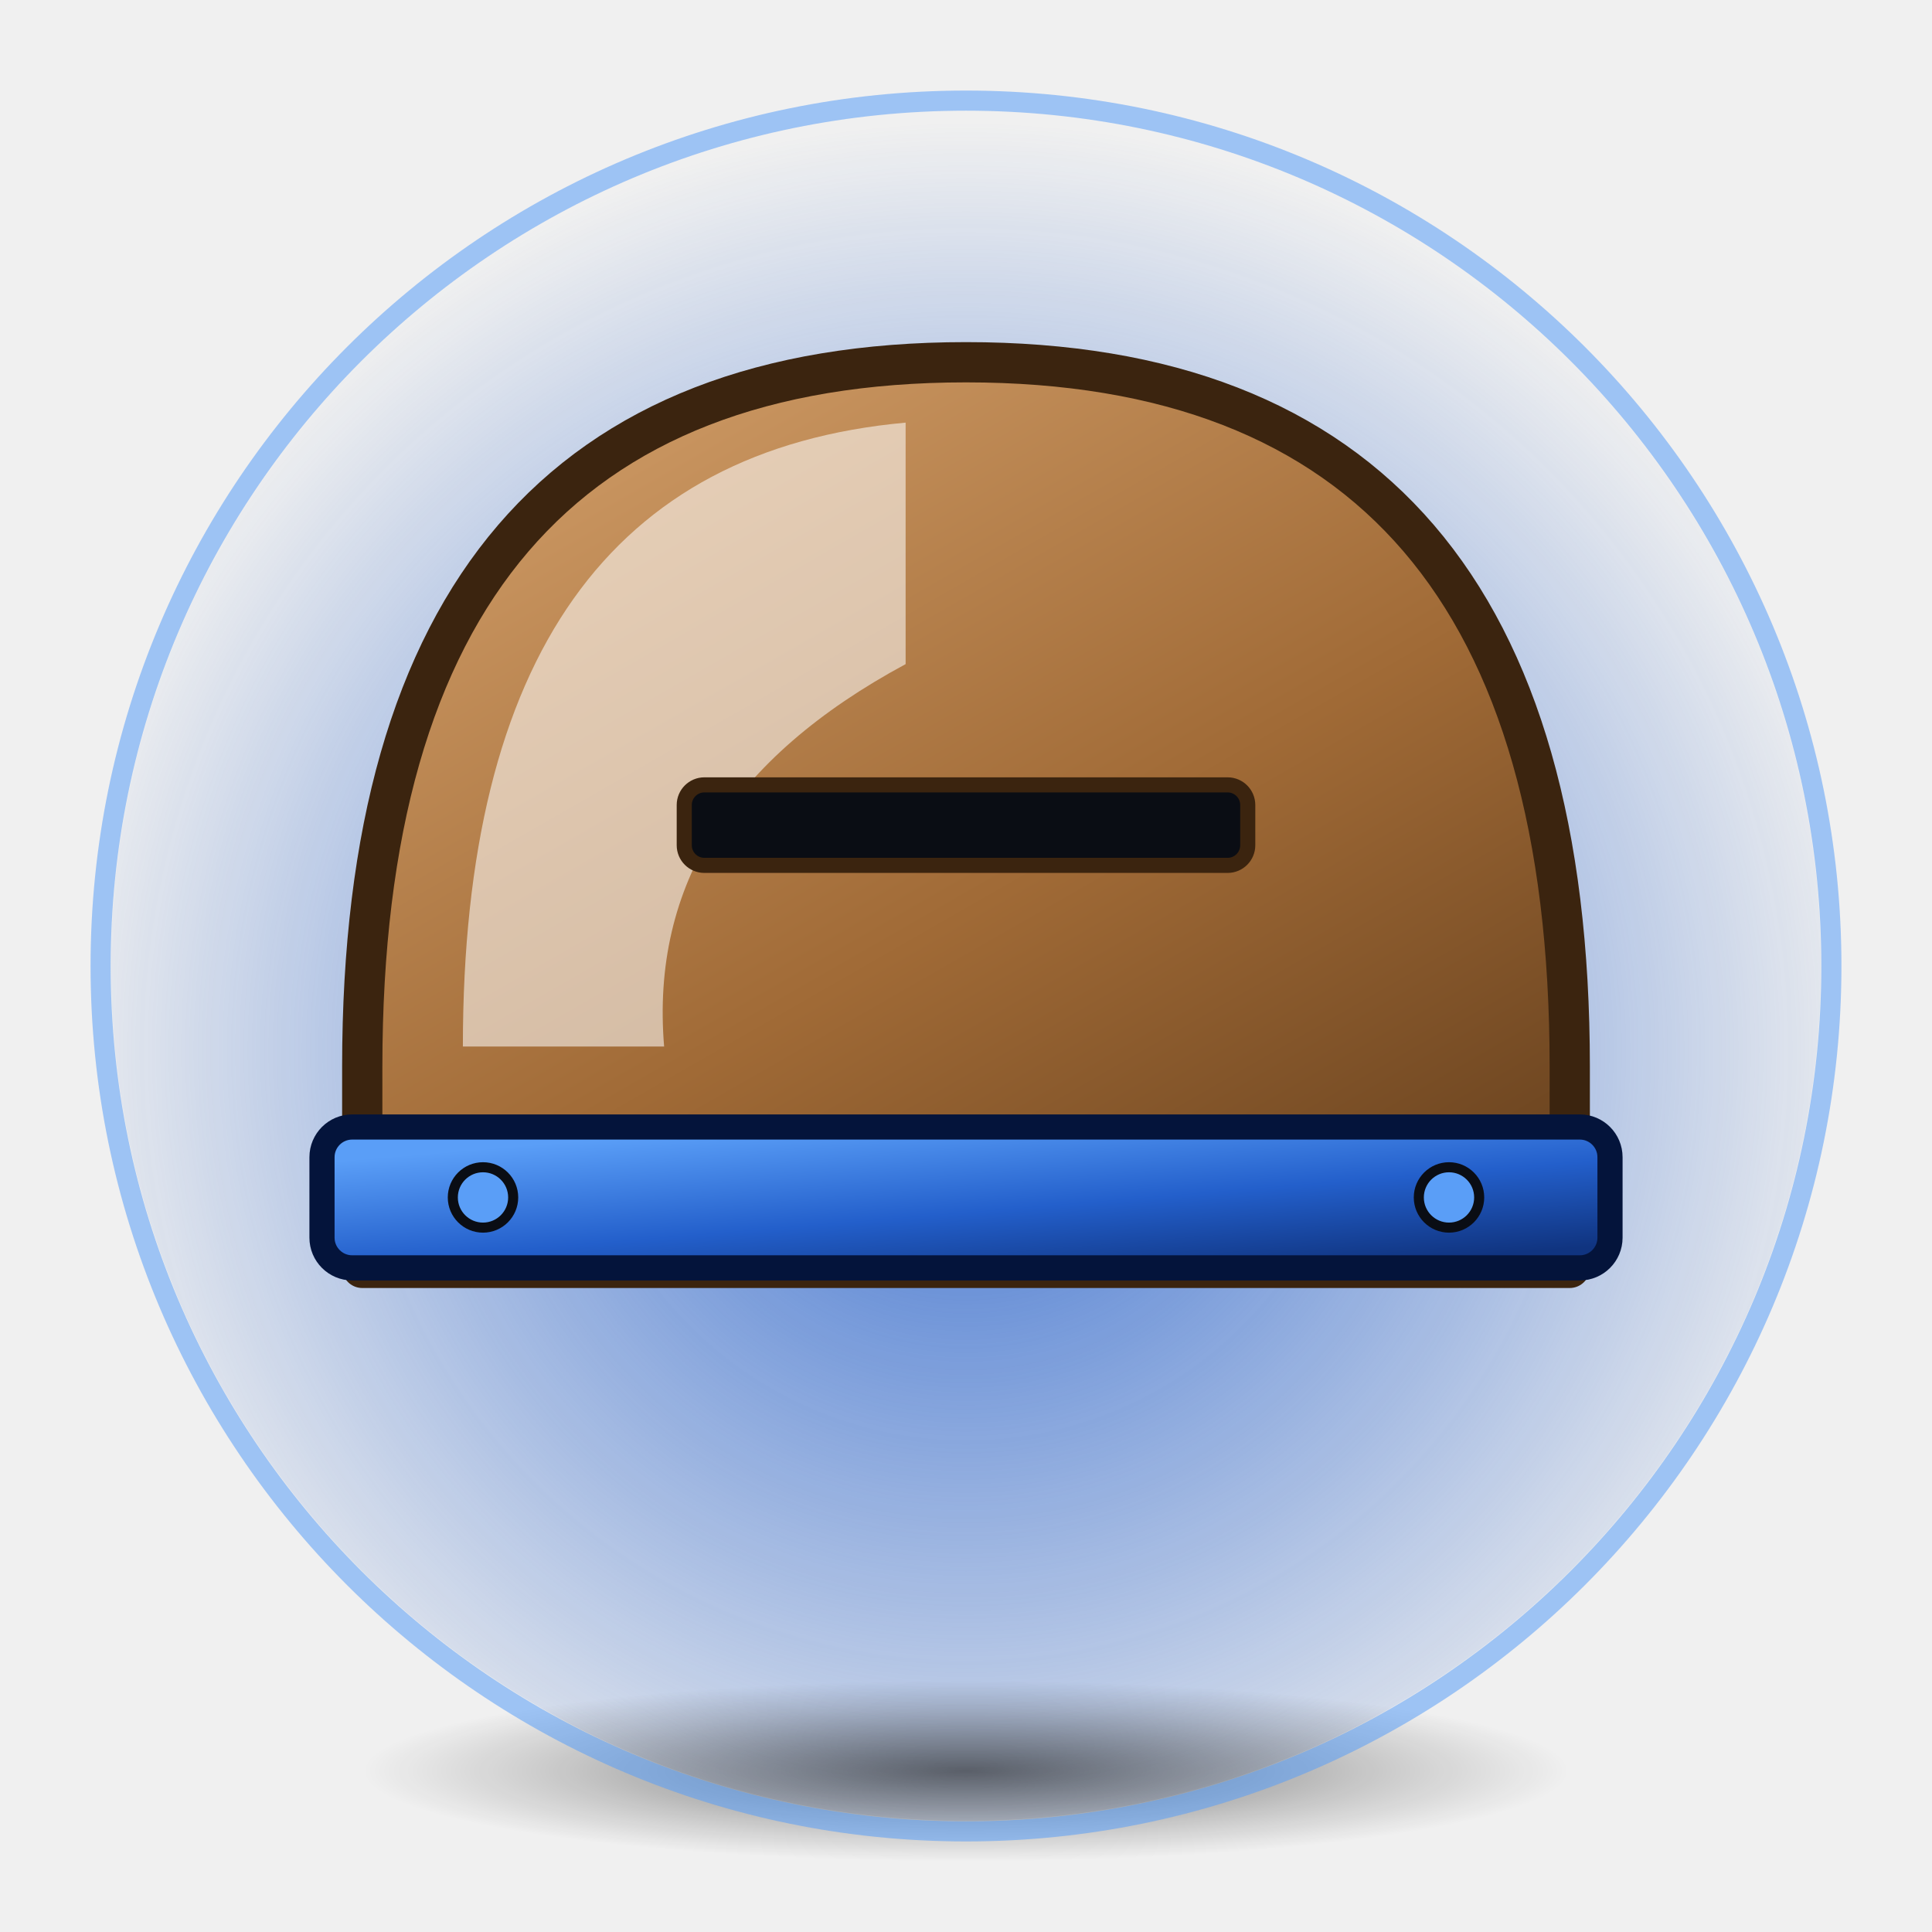
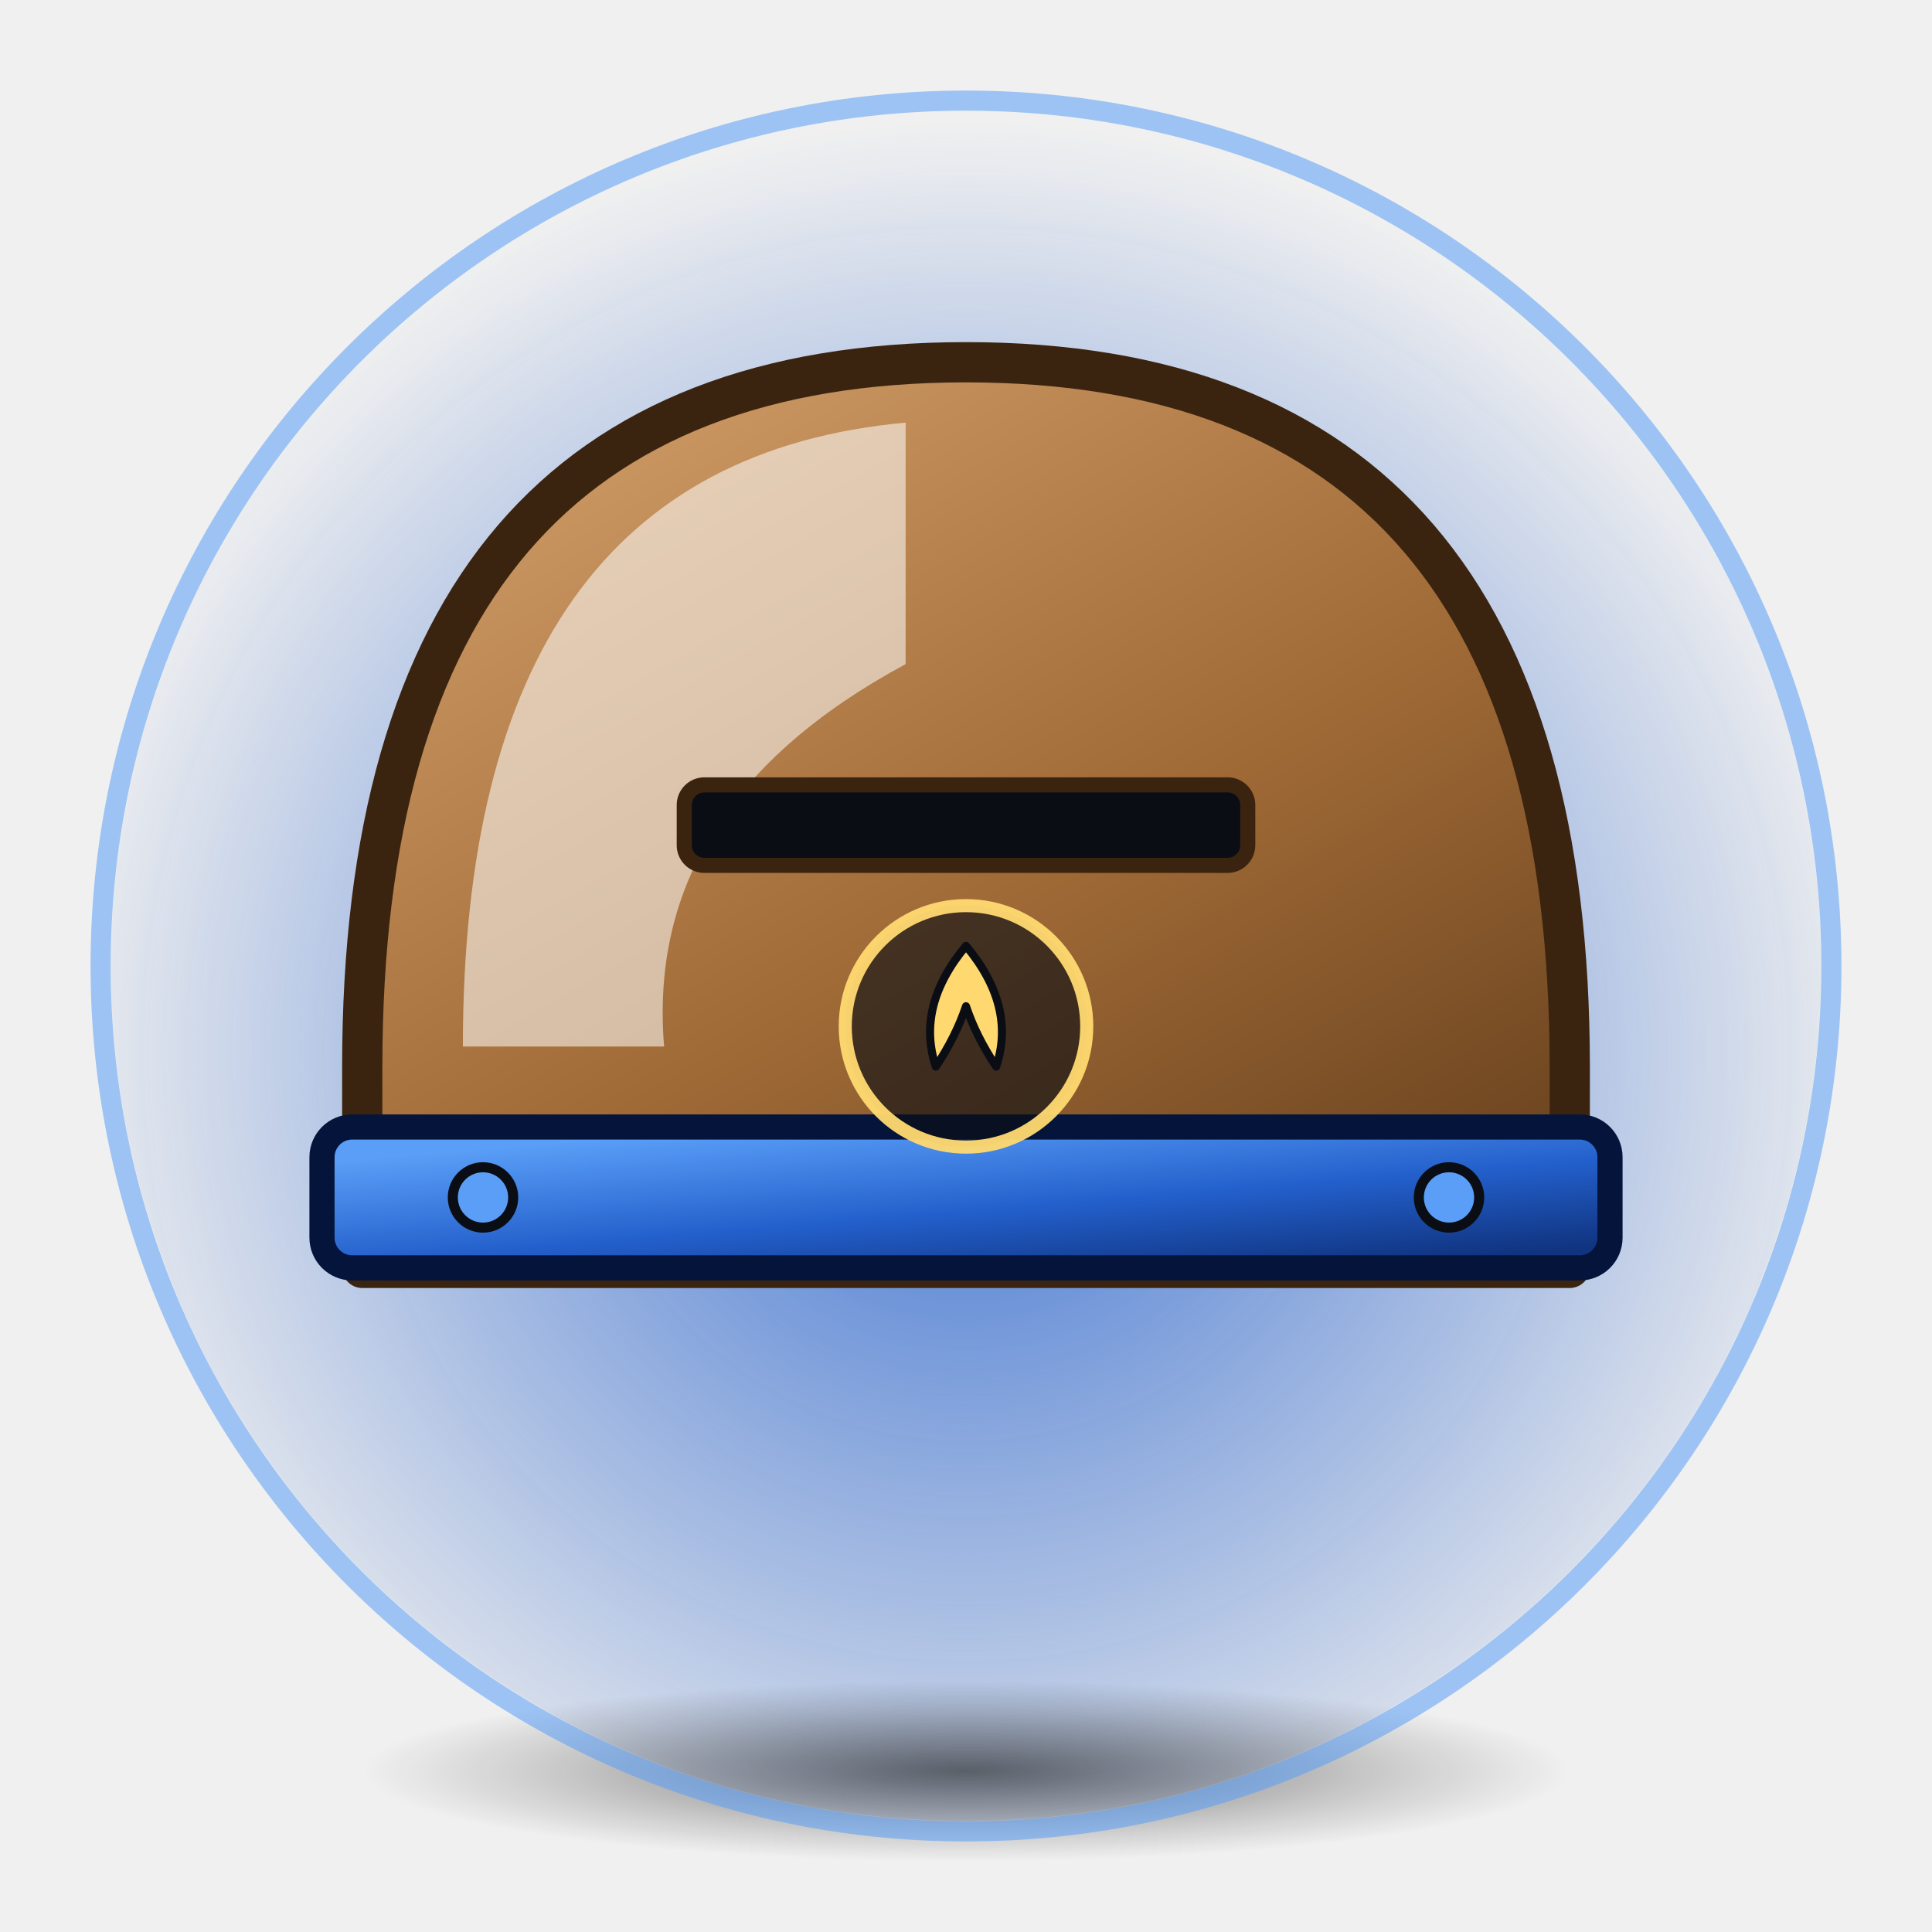
<svg xmlns="http://www.w3.org/2000/svg" viewBox="0 0 192 192" width="192" height="192" shape-rendering="geometricPrecision">
  <defs>
    <filter id="gk-shadow-soft" x="-30%" y="-30%" width="160%" height="160%">
      <feGaussianBlur in="SourceAlpha" stdDeviation="3" />
      <feOffset dx="0" dy="3" result="b" />
      <feComponentTransfer>
        <feFuncA type="linear" slope="0.55" />
      </feComponentTransfer>
      <feMerge>
        <feMergeNode />
        <feMergeNode in="SourceGraphic" />
      </feMerge>
    </filter>
    <filter id="gk-bevel" x="-10%" y="-10%" width="120%" height="120%">
      <feGaussianBlur in="SourceAlpha" stdDeviation="2" result="blur" />
      <feSpecularLighting in="blur" surfaceScale="3" specularConstant="0.6" specularExponent="20" lighting-color="#ffffff" result="spec">
        <feDistantLight azimuth="135" elevation="55" />
      </feSpecularLighting>
      <feComposite in="spec" in2="SourceAlpha" operator="in" result="specMasked" />
      <feComposite in="SourceGraphic" in2="specMasked" operator="arithmetic" k1="0" k2="1" k3="1" k4="0" />
    </filter>
    <linearGradient id="gk-gloss" x1="0" y1="0" x2="0.7" y2="0.9">
      <stop offset="0" stop-color="#FFFFFF" stop-opacity="0.85" />
      <stop offset="0.55" stop-color="#FFFFFF" stop-opacity="0.18" />
      <stop offset="1" stop-color="#FFFFFF" stop-opacity="0" />
    </linearGradient>
    <radialGradient id="gk-contact-shadow" cx="0.5" cy="0.5" r="0.5">
      <stop offset="0" stop-color="#000000" stop-opacity="0.55" />
      <stop offset="0.7" stop-color="#000000" stop-opacity="0.15" />
      <stop offset="1" stop-color="#000000" stop-opacity="0" />
    </radialGradient>
    <linearGradient id="gk-grad-wood" x1="0.2" y1="0.1" x2="0.85" y2="0.95">
      <stop offset="0" stop-color="#C99560" />
      <stop offset="0.55" stop-color="#A06A36" />
      <stop offset="1" stop-color="#6E4621" />
    </linearGradient>
    <radialGradient id="gk-rgrad-wood" cx="0.35" cy="0.25" r="0.85">
      <stop offset="0" stop-color="#C99560" />
      <stop offset="0.55" stop-color="#A06A36" />
      <stop offset="1" stop-color="#6E4621" />
    </radialGradient>
    <linearGradient id="gk-grad-stone" x1="0.2" y1="0.1" x2="0.85" y2="0.95">
      <stop offset="0" stop-color="#C9CCD4" />
      <stop offset="0.55" stop-color="#9298A4" />
      <stop offset="1" stop-color="#5E6471" />
    </linearGradient>
    <radialGradient id="gk-rgrad-stone" cx="0.35" cy="0.25" r="0.85">
      <stop offset="0" stop-color="#C9CCD4" />
      <stop offset="0.55" stop-color="#9298A4" />
      <stop offset="1" stop-color="#5E6471" />
    </radialGradient>
    <linearGradient id="gk-grad-brick" x1="0.2" y1="0.1" x2="0.85" y2="0.95">
      <stop offset="0" stop-color="#CE684D" />
      <stop offset="0.55" stop-color="#9C4231" />
      <stop offset="1" stop-color="#6A2618" />
    </linearGradient>
    <radialGradient id="gk-rgrad-brick" cx="0.35" cy="0.25" r="0.85">
      <stop offset="0" stop-color="#CE684D" />
      <stop offset="0.55" stop-color="#9C4231" />
      <stop offset="1" stop-color="#6A2618" />
    </radialGradient>
    <linearGradient id="gk-grad-thatch" x1="0.2" y1="0.1" x2="0.85" y2="0.95">
      <stop offset="0" stop-color="#E3B563" />
      <stop offset="0.55" stop-color="#B0832F" />
      <stop offset="1" stop-color="#79581B" />
    </linearGradient>
    <radialGradient id="gk-rgrad-thatch" cx="0.35" cy="0.25" r="0.85">
      <stop offset="0" stop-color="#E3B563" />
      <stop offset="0.55" stop-color="#B0832F" />
      <stop offset="1" stop-color="#79581B" />
    </radialGradient>
    <linearGradient id="gk-grad-steel" x1="0.2" y1="0.1" x2="0.85" y2="0.95">
      <stop offset="0" stop-color="#A0B0BE" />
      <stop offset="0.55" stop-color="#6F8190" />
      <stop offset="1" stop-color="#3F4D5A" />
    </linearGradient>
    <radialGradient id="gk-rgrad-steel" cx="0.35" cy="0.25" r="0.85">
      <stop offset="0" stop-color="#A0B0BE" />
      <stop offset="0.55" stop-color="#6F8190" />
      <stop offset="1" stop-color="#3F4D5A" />
    </radialGradient>
    <linearGradient id="gk-grad-iron" x1="0.2" y1="0.1" x2="0.85" y2="0.95">
      <stop offset="0" stop-color="#6B7080" />
      <stop offset="0.55" stop-color="#43485A" />
      <stop offset="1" stop-color="#21253A" />
    </linearGradient>
    <radialGradient id="gk-rgrad-iron" cx="0.35" cy="0.25" r="0.85">
      <stop offset="0" stop-color="#6B7080" />
      <stop offset="0.55" stop-color="#43485A" />
      <stop offset="1" stop-color="#21253A" />
    </radialGradient>
    <linearGradient id="gk-grad-copper" x1="0.2" y1="0.1" x2="0.85" y2="0.95">
      <stop offset="0" stop-color="#E2A172" />
      <stop offset="0.55" stop-color="#B36839" />
      <stop offset="1" stop-color="#7A3F1B" />
    </linearGradient>
    <radialGradient id="gk-rgrad-copper" cx="0.35" cy="0.25" r="0.85">
      <stop offset="0" stop-color="#E2A172" />
      <stop offset="0.55" stop-color="#B36839" />
      <stop offset="1" stop-color="#7A3F1B" />
    </radialGradient>
    <linearGradient id="gk-grad-gold" x1="0.2" y1="0.1" x2="0.85" y2="0.95">
      <stop offset="0" stop-color="#FFD970" />
      <stop offset="0.55" stop-color="#E5AC1F" />
      <stop offset="1" stop-color="#9F7505" />
    </linearGradient>
    <radialGradient id="gk-rgrad-gold" cx="0.35" cy="0.25" r="0.85">
      <stop offset="0" stop-color="#FFD970" />
      <stop offset="0.55" stop-color="#E5AC1F" />
      <stop offset="1" stop-color="#9F7505" />
    </radialGradient>
    <linearGradient id="gk-grad-ruby" x1="0.2" y1="0.1" x2="0.85" y2="0.95">
      <stop offset="0" stop-color="#FF7A8C" />
      <stop offset="0.55" stop-color="#D62E48" />
      <stop offset="1" stop-color="#8C1428" />
    </linearGradient>
    <radialGradient id="gk-rgrad-ruby" cx="0.35" cy="0.25" r="0.85">
      <stop offset="0" stop-color="#FF7A8C" />
      <stop offset="0.55" stop-color="#D62E48" />
      <stop offset="1" stop-color="#8C1428" />
    </radialGradient>
    <linearGradient id="gk-grad-emerald" x1="0.2" y1="0.1" x2="0.85" y2="0.95">
      <stop offset="0" stop-color="#5BDD96" />
      <stop offset="0.55" stop-color="#1FA561" />
      <stop offset="1" stop-color="#0E6C3D" />
    </linearGradient>
    <radialGradient id="gk-rgrad-emerald" cx="0.35" cy="0.25" r="0.85">
      <stop offset="0" stop-color="#5BDD96" />
      <stop offset="0.55" stop-color="#1FA561" />
      <stop offset="1" stop-color="#0E6C3D" />
    </radialGradient>
    <linearGradient id="gk-grad-sapphire" x1="0.2" y1="0.1" x2="0.85" y2="0.95">
      <stop offset="0" stop-color="#5A9EF7" />
      <stop offset="0.55" stop-color="#235FCB" />
      <stop offset="1" stop-color="#103480" />
    </linearGradient>
    <radialGradient id="gk-rgrad-sapphire" cx="0.35" cy="0.25" r="0.85">
      <stop offset="0" stop-color="#5A9EF7" />
      <stop offset="0.55" stop-color="#235FCB" />
      <stop offset="1" stop-color="#103480" />
    </radialGradient>
    <linearGradient id="gk-grad-amethyst" x1="0.2" y1="0.1" x2="0.85" y2="0.95">
      <stop offset="0" stop-color="#B581FF" />
      <stop offset="0.55" stop-color="#7E47D6" />
      <stop offset="1" stop-color="#4C2289" />
    </linearGradient>
    <radialGradient id="gk-rgrad-amethyst" cx="0.35" cy="0.25" r="0.85">
      <stop offset="0" stop-color="#B581FF" />
      <stop offset="0.55" stop-color="#7E47D6" />
      <stop offset="1" stop-color="#4C2289" />
    </radialGradient>
    <linearGradient id="gk-grad-leaf" x1="0.2" y1="0.1" x2="0.85" y2="0.95">
      <stop offset="0" stop-color="#7BD15A" />
      <stop offset="0.55" stop-color="#3D9226" />
      <stop offset="1" stop-color="#1F5712" />
    </linearGradient>
    <radialGradient id="gk-rgrad-leaf" cx="0.35" cy="0.25" r="0.85">
      <stop offset="0" stop-color="#7BD15A" />
      <stop offset="0.55" stop-color="#3D9226" />
      <stop offset="1" stop-color="#1F5712" />
    </radialGradient>
    <linearGradient id="gk-grad-sky" x1="0.2" y1="0.1" x2="0.85" y2="0.95">
      <stop offset="0" stop-color="#A8D9FF" />
      <stop offset="0.55" stop-color="#5FA8E8" />
      <stop offset="1" stop-color="#2C6BB0" />
    </linearGradient>
    <radialGradient id="gk-rgrad-sky" cx="0.35" cy="0.25" r="0.85">
      <stop offset="0" stop-color="#A8D9FF" />
      <stop offset="0.55" stop-color="#5FA8E8" />
      <stop offset="1" stop-color="#2C6BB0" />
    </radialGradient>
    <linearGradient id="gk-grad-dark" x1="0.2" y1="0.1" x2="0.85" y2="0.95">
      <stop offset="0" stop-color="#3A4250" />
      <stop offset="0.55" stop-color="#222937" />
      <stop offset="1" stop-color="#10141C" />
    </linearGradient>
    <radialGradient id="gk-rgrad-dark" cx="0.35" cy="0.25" r="0.85">
      <stop offset="0" stop-color="#3A4250" />
      <stop offset="0.55" stop-color="#222937" />
      <stop offset="1" stop-color="#10141C" />
    </radialGradient>
    <linearGradient id="gk-grad-cream" x1="0.2" y1="0.1" x2="0.85" y2="0.95">
      <stop offset="0" stop-color="#FFF6D8" />
      <stop offset="0.55" stop-color="#F1DDA4" />
      <stop offset="1" stop-color="#B19D6E" />
    </linearGradient>
    <radialGradient id="gk-rgrad-cream" cx="0.35" cy="0.25" r="0.85">
      <stop offset="0" stop-color="#FFF6D8" />
      <stop offset="0.55" stop-color="#F1DDA4" />
      <stop offset="1" stop-color="#B19D6E" />
    </radialGradient>
    <radialGradient id="gk-rarity-common" cx="0.5" cy="0.55" r="0.55">
      <stop offset="0" stop-color="#9298A4" stop-opacity="0.85" />
      <stop offset="0.6" stop-color="#9298A4" stop-opacity="0.35" />
      <stop offset="1" stop-color="#9298A4" stop-opacity="0" />
    </radialGradient>
    <radialGradient id="gk-rarity-uncommon" cx="0.5" cy="0.55" r="0.55">
      <stop offset="0" stop-color="#3D9226" stop-opacity="0.85" />
      <stop offset="0.6" stop-color="#3D9226" stop-opacity="0.35" />
      <stop offset="1" stop-color="#3D9226" stop-opacity="0" />
    </radialGradient>
    <radialGradient id="gk-rarity-rare" cx="0.5" cy="0.55" r="0.55">
      <stop offset="0" stop-color="#235FCB" stop-opacity="0.85" />
      <stop offset="0.6" stop-color="#235FCB" stop-opacity="0.35" />
      <stop offset="1" stop-color="#235FCB" stop-opacity="0" />
    </radialGradient>
    <radialGradient id="gk-rarity-epic" cx="0.5" cy="0.55" r="0.55">
      <stop offset="0" stop-color="#7E47D6" stop-opacity="0.85" />
      <stop offset="0.6" stop-color="#7E47D6" stop-opacity="0.35" />
      <stop offset="1" stop-color="#7E47D6" stop-opacity="0" />
    </radialGradient>
    <radialGradient id="gk-rarity-legendary" cx="0.5" cy="0.55" r="0.55">
      <stop offset="0" stop-color="#E5AC1F" stop-opacity="0.85" />
      <stop offset="0.6" stop-color="#E5AC1F" stop-opacity="0.35" />
      <stop offset="1" stop-color="#E5AC1F" stop-opacity="0" />
    </radialGradient>
    <radialGradient id="gk-rarity-mythic" cx="0.5" cy="0.55" r="0.55">
      <stop offset="0" stop-color="#D62E48" stop-opacity="0.85" />
      <stop offset="0.6" stop-color="#D62E48" stop-opacity="0.35" />
      <stop offset="1" stop-color="#D62E48" stop-opacity="0" />
    </radialGradient>
  </defs>
  <ellipse cx="96" cy="96" rx="84.96" ry="84.96" fill="url(#gk-rarity-rare)" />
  <ellipse cx="96" cy="176" rx="60" ry="9" fill="url(#gk-contact-shadow)" />
  <circle cx="96" cy="96" r="86" fill="none" stroke="#5A9EF7" stroke-width="2" opacity="0.55" />
  <path d="M 36 106          Q 36 36 96 36          Q 156 36 156 106          L 156 126          L 36 126 Z" fill="url(#gk-grad-wood)" stroke="#3B240F" stroke-width="4" stroke-linejoin="round" />
  <path d="M 46 104 Q 46 46 90 42 L 90 66 Q 64 80 66 104 Z" fill="#FFFFFF" opacity="0.55" />
  <rect x="32" y="112" width="128" height="14" rx="3" fill="url(#gk-grad-sapphire)" stroke="#04143B" stroke-width="2.5" />
  <rect x="68" y="78" width="56" height="8" rx="2" fill="#0A0D14" stroke="#3B240F" stroke-width="1.5" />
  <circle cx="48" cy="119" r="3" fill="#5A9EF7" stroke="#0A0D14" stroke-width="1" />
  <circle cx="144" cy="119" r="3" fill="#5A9EF7" stroke="#0A0D14" stroke-width="1" />
+   <circle cx="96" cy="102" r="12" fill="#0A0D14" opacity="0.62" />
+   <circle cx="96" cy="102" r="12" fill="none" stroke="#FFD970" stroke-width="1.3" opacity="0.95" />
+   <path d="M 96 94          Q 91 100 93 106          Q 95 103 96 100          Q 97 103 99 106          Q 101 100 96 94 Z" fill="#FFD970" stroke="#0A0D14" stroke-width="0.8" stroke-linejoin="round" />
</svg>
